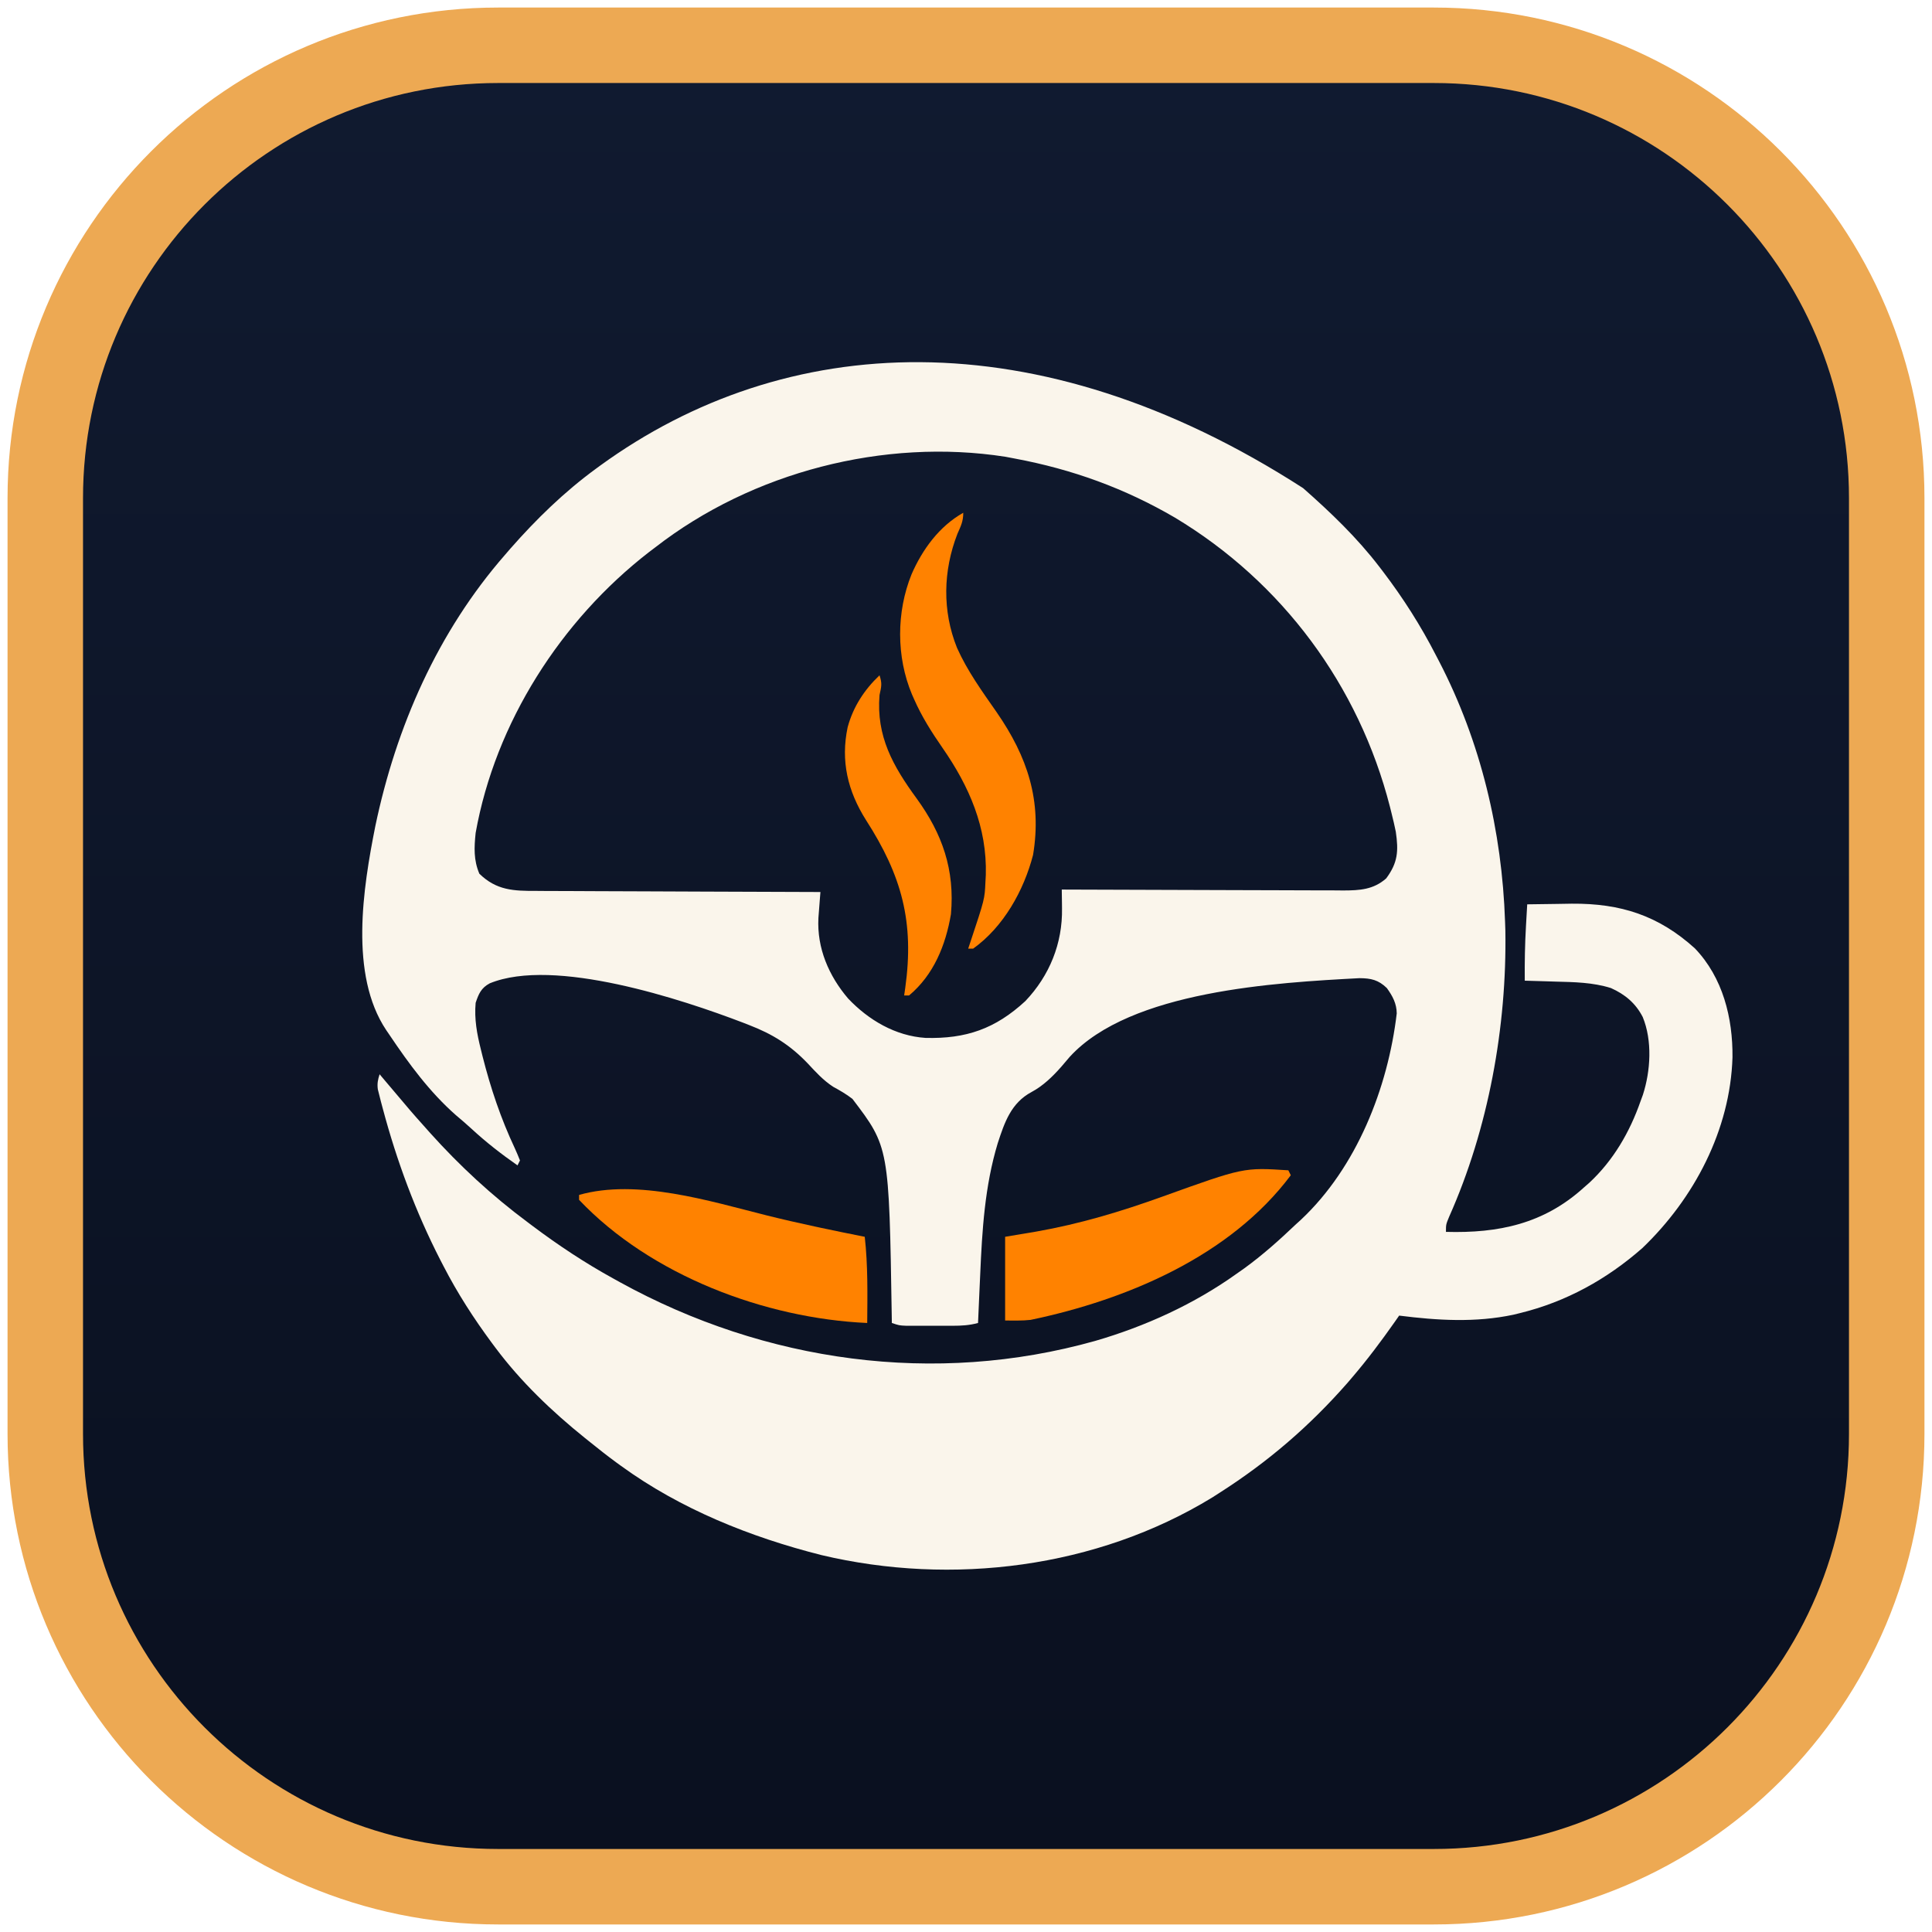
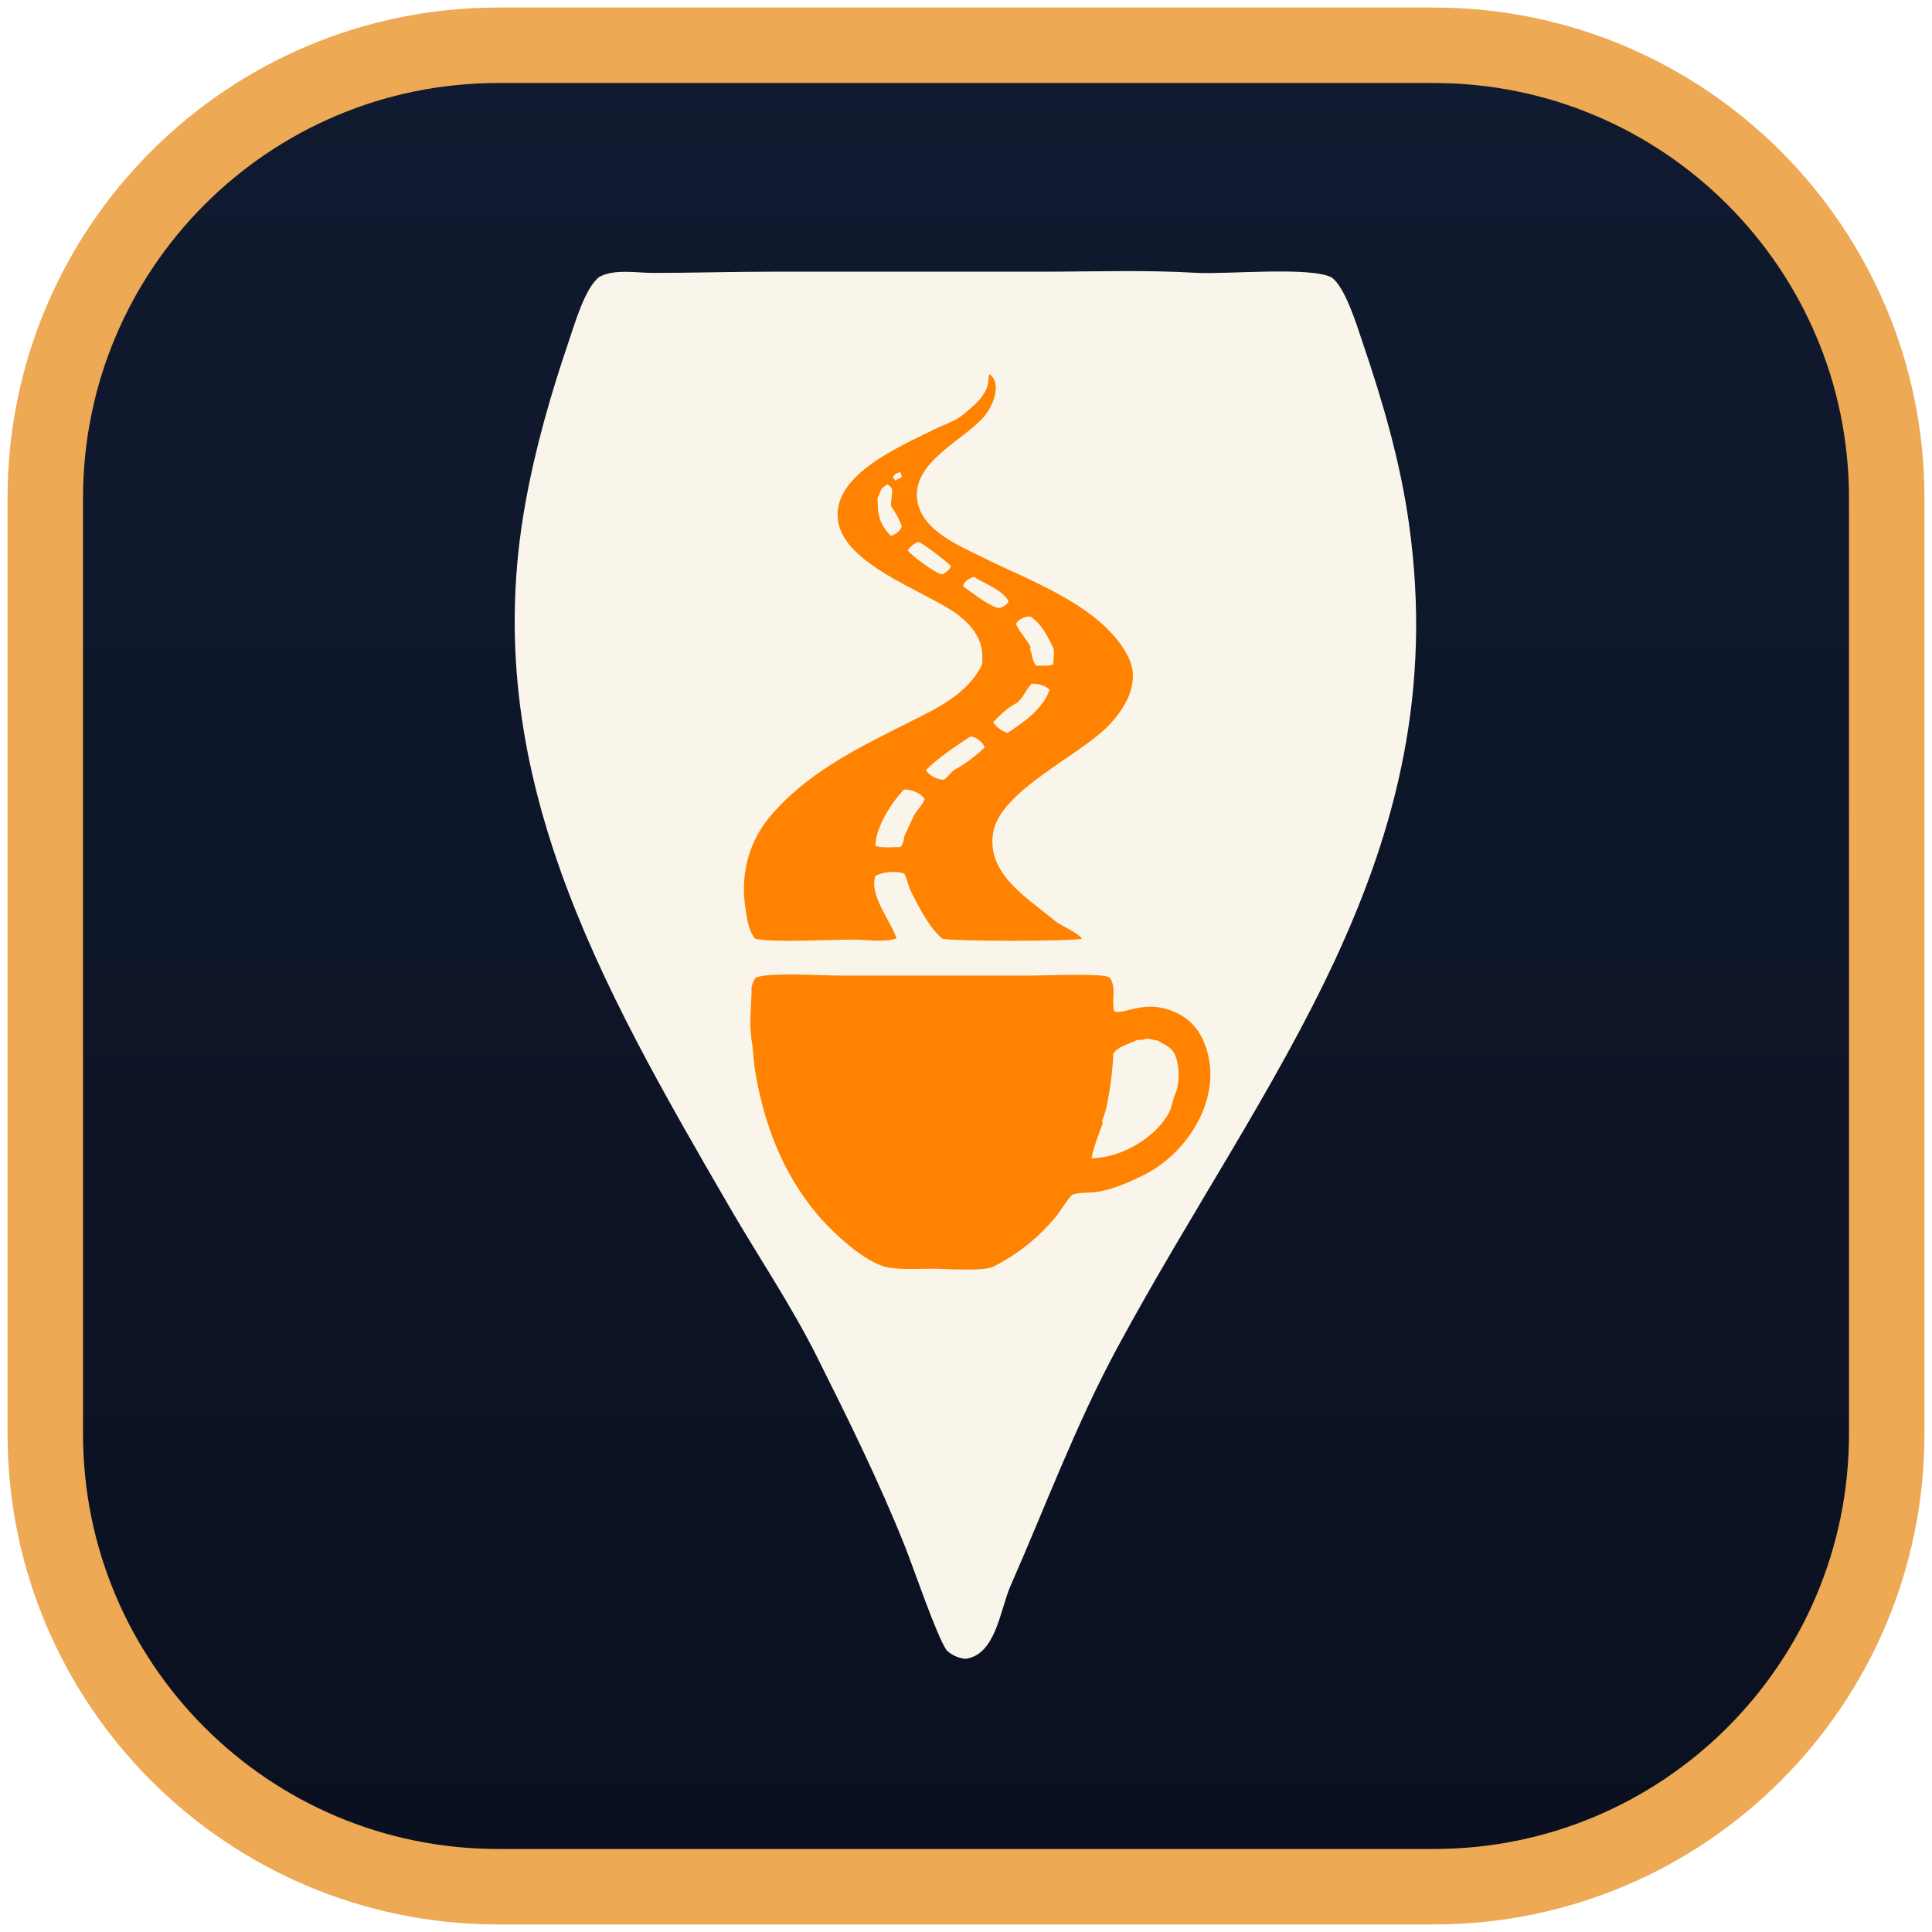
<svg xmlns="http://www.w3.org/2000/svg" viewBox="0 0 64 64" role="img" aria-label="Knox Pick-Me-Up favicon">
  <defs>
    <linearGradient id="fav-bg" x1="0" y1="0" x2="0" y2="1">
      <stop offset="0%" stop-color="#101a30" />
      <stop offset="100%" stop-color="#0a101f" />
    </linearGradient>
  </defs>
  <rect x="1.5" y="1.5" width="61" height="61" rx="15" fill="url(#fav-bg)" stroke="#eda953" stroke-width="2.5" />
-   <g transform="translate(10.78,8.42) scale(0.08158)">
-     <g fill="#faf5eb" fill-rule="evenodd">
-       <path d="M0 0 C11.198 9.868 21.912 20.117 31 32 C31.494 32.645 31.988 33.289 32.497 33.954 C40.726 44.789 47.795 55.896 54 68 C54.413 68.792 54.827 69.584 55.253 70.399 C72.18 103.07 80.767 139.317 82 176 C82.021 176.603 82.021 176.603 82.125 179.656 C82.77 218.651 75.233 260.133 59.301 295.848 C58 299 58 299 58 302 C79.308 302.602 97.748 298.763 114 284 C114.733 283.358 115.467 282.716 116.223 282.055 C125.968 272.995 132.629 261.497 137 249 C137.318 248.132 137.637 247.265 137.965 246.371 C141.11 236.646 141.859 224.363 137.902 214.754 C135.015 209.142 130.715 205.557 125 203 C117.628 200.679 110.105 200.579 102.438 200.375 C101.838 200.356 101.838 200.356 98.803 200.258 C95.869 200.164 92.935 200.079 90 200 C89.942 192.563 90.06 185.174 90.5 177.75 C90.548 176.898 90.595 176.046 90.645 175.168 C90.76 173.112 90.88 171.056 91 169 C95.016 168.924 99.032 168.871 103.048 168.835 C105.068 168.813 107.087 168.775 109.105 168.736 C128.962 168.59 144.31 173.531 159.07 186.871 C170.451 198.737 174.512 215.132 174.352 231.131 C173.456 260.567 158.806 288.418 137.762 308.57 C123.353 321.247 106.74 330.435 88 335 C87.14 335.211 86.28 335.423 85.395 335.641 C69.913 338.92 54.57 337.967 39 336 C38.383 336.883 37.765 337.766 37.129 338.676 C31.71 346.376 26.123 353.837 20 361 C19.352 361.761 18.703 362.521 18.035 363.305 C2.555 380.954 -14.239 395.391 -34 408 C-34.962 408.616 -35.923 409.232 -36.914 409.867 C-83.807 438.531 -142.57 445.823 -195.617 433.239 C-224.447 425.938 -252.819 414.579 -277 397 C-277.576 396.583 -278.151 396.166 -278.744 395.736 C-282.582 392.925 -286.303 389.993 -290 387 C-290.514 386.588 -291.029 386.177 -291.559 385.753 C-304.969 374.983 -317.702 362.804 -328 349 C-328.458 348.386 -328.917 347.772 -329.389 347.139 C-336.755 337.186 -343.325 327.004 -349 316 C-349.426 315.179 -349.853 314.357 -350.292 313.511 C-360.369 293.872 -368 273.323 -373.688 252 C-373.944 251.045 -374.2 250.09 -374.464 249.105 C-374.686 248.225 -374.908 247.345 -375.137 246.438 C-375.33 245.673 -375.523 244.909 -375.721 244.121 C-376.027 241.797 -375.713 240.217 -375 238 C-374.287 238.846 -373.574 239.691 -372.84 240.562 C-361.892 253.537 -361.892 253.537 -357 259 C-356.165 259.94 -355.329 260.879 -354.469 261.848 C-342.464 275.2 -329.402 287.281 -315 298 C-314.312 298.518 -313.624 299.036 -312.915 299.57 C-302.352 307.497 -291.572 314.64 -280 321 C-279.138 321.478 -278.276 321.956 -277.387 322.449 C-218.41 354.939 -149.524 364.575 -84.448 346.283 C-64.108 340.382 -44.256 331.338 -27 319 C-25.983 318.285 -24.966 317.569 -23.918 316.832 C-16.431 311.402 -9.687 305.362 -3 299 C-2.292 298.357 -1.585 297.714 -0.855 297.051 C21.735 275.841 34.435 243.583 38.019 213.293 C37.986 209.284 36.311 206.195 34 203 C30.578 199.685 27.579 199.01 22.875 198.98 C-10.736 200.776 -70.108 204.009 -94.746 230.906 C-95.915 232.26 -97.075 233.62 -98.227 234.988 C-101.707 238.936 -105.596 242.717 -110.262 245.207 C-118.569 249.65 -121.215 257.472 -124 266 C-129.273 283.444 -130.349 301.349 -131.125 319.438 C-131.212 321.344 -131.299 323.251 -131.387 325.158 C-131.598 329.772 -131.801 334.386 -132 339 C-135.553 339.963 -138.718 340.129 -142.41 340.133 C-143.647 340.134 -144.884 340.135 -146.158 340.137 C-147.447 340.133 -148.735 340.129 -150.062 340.125 C-151.355 340.129 -152.647 340.133 -153.979 340.137 C-155.214 340.135 -156.45 340.134 -157.723 340.133 C-158.855 340.132 -159.986 340.131 -161.153 340.129 C-164 340 -164 340 -167 339 C-167.007 338.502 -167.007 338.502 -167.044 335.984 C-168.124 267.571 -168.124 267.571 -183 248 C-185.516 246.057 -188.073 244.585 -190.863 243.066 C-194.916 240.397 -197.892 237.095 -201.188 233.562 C-208.346 226.106 -215.4 221.703 -225 218 C-225.38 217.851 -225.38 217.851 -227.302 217.097 C-252.178 207.566 -304.145 190.365 -330.27 201.078 C-333.772 202.944 -334.788 205.363 -336 209 C-336.592 215.564 -335.471 221.596 -333.875 227.938 C-333.763 228.393 -333.763 228.393 -333.195 230.698 C-329.933 243.6 -325.769 256.005 -320.096 268.052 C-319.343 269.677 -318.664 271.336 -318 273 C-318.33 273.66 -318.66 274.32 -319 275 C-325.589 270.403 -331.767 265.6 -337.668 260.145 C-339.735 258.243 -341.85 256.431 -344 254.625 C-354.723 245.186 -363.066 233.795 -371 222 C-371.219 221.68 -371.219 221.68 -372.325 220.062 C-387.339 197.537 -381.737 162.382 -376.75 137.312 C-368.299 96.866 -351.371 58.31 -324 27 C-323.66 26.606 -323.66 26.606 -321.941 24.609 C-311.311 12.516 -300.007 1.503 -287 -8 C-286.46 -8.395 -285.92 -8.791 -285.364 -9.198 C-210.647 -63.408 -108.451 -69.916 0 0 Z M-263 24 C-263.864 24.654 -264.727 25.307 -265.617 25.98 C-301.345 53.661 -328.003 95.188 -336 140 C-336.616 145.963 -336.848 150.986 -334.5 156.562 C-327.541 163.348 -320.601 163.586 -311.342 163.546 C-310.092 163.556 -308.843 163.567 -307.555 163.577 C-304.15 163.602 -300.747 163.608 -297.342 163.608 C-293.776 163.611 -290.21 163.636 -286.644 163.659 C-279.901 163.7 -273.158 163.72 -266.415 163.733 C-258.734 163.749 -251.053 163.788 -243.372 163.828 C-227.582 163.91 -211.791 163.964 -196 164 C-196.077 164.963 -196.153 165.927 -196.232 166.919 C-196.328 168.182 -196.425 169.444 -196.524 170.745 C-196.621 171.997 -196.718 173.249 -196.819 174.539 C-197.46 186.784 -192.59 198.072 -184.75 207.25 C-176.463 215.989 -165.563 222.441 -153.348 223.238 C-136.896 223.668 -125.033 219.573 -112.812 208.312 C-102.951 197.953 -97.639 184.796 -97.902 170.578 C-97.909 169.845 -97.916 169.113 -97.924 168.358 C-97.942 166.572 -97.97 164.786 -98 163 C-97.373 163.003 -96.745 163.006 -96.099 163.008 C-80.816 163.075 -65.534 163.124 -50.251 163.155 C-42.86 163.171 -35.47 163.192 -28.079 163.226 C-21.636 163.256 -15.193 163.276 -8.75 163.282 C-5.339 163.286 -1.929 163.295 1.481 163.317 C5.292 163.339 9.103 163.342 12.914 163.341 C14.039 163.351 15.164 163.362 16.323 163.373 C22.975 163.347 28.532 163.056 33.742 158.465 C38.476 152.082 38.786 147.383 37.64 139.536 C37.135 137.046 36.559 134.589 35.938 132.125 C35.825 131.672 35.825 131.672 35.256 129.381 C22.648 80.181 -8.407 38.223 -52 12 C-72.456 0.05 -93.741 -7.639 -117 -12 C-118.293 -12.246 -119.586 -12.492 -120.918 -12.746 C-170.15 -20.397 -223.714 -6.516 -263 24 Z " transform="translate(397,95)" />
-     </g>
-     <g fill="#ff8200">
-       <path d="M0 0 C0 3.506 -0.961 5.362 -2.375 8.562 C-8.198 23.552 -8.574 39.846 -2.539 54.848 C1.662 64.261 7.687 72.557 13.553 80.985 C26.068 99.068 32.014 116.901 28.344 138.941 C24.591 153.419 16.355 168.175 4 177 C3.34 177 2.68 177 2 177 C2.144 176.571 2.144 176.571 2.871 174.398 C8.699 156.855 8.699 156.855 9 150 C9.052 149.049 9.103 148.097 9.156 147.117 C9.715 127.791 2.428 111.109 -8.426 95.473 C-12.866 89.069 -16.859 82.778 -20 75.625 C-20.278 74.996 -20.557 74.366 -20.844 73.718 C-27.237 58.446 -27.178 40.3 -21 25 C-16.588 14.874 -9.756 5.503 0 0 Z " transform="translate(259,105)" />
-       <path d="M0 0 C1.126 3.379 0.747 4.603 0 8 C-1.379 24.789 5.47 36.865 15.062 50 C25.526 64.386 30.613 79.022 29 97 C26.856 109.619 22.002 121.627 12 130 C11.34 130 10.68 130 10 130 C10.072 129.504 10.072 129.504 10.438 126.992 C14.182 100.177 9.039 81.383 -5.498 58.774 C-12.931 47.015 -15.839 34.769 -12.938 21.062 C-10.695 12.787 -6.192 5.879 0 0 Z " transform="translate(225,171)" />
-       <path d="M0 0 C0.165 0.33 0.165 0.33 1 2 C-23.58 34.836 -65.547 52.57 -104.664 60.738 C-108.089 61.122 -111.554 61 -115 61 C-115 49.78 -115 38.56 -115 27 C-110.813 26.299 -106.626 25.598 -102.312 24.875 C-84.56 21.745 -68.052 16.776 -51.132 10.687 C-18.159 -1.174 -18.159 -1.174 0 0 Z " transform="translate(391,372)" />
-       <path d="M0 0 C6.548 1.641 13.12 3.135 19.719 4.555 C20.62 4.749 21.521 4.944 22.45 5.144 C28.3 6.396 34.162 7.583 40.031 8.742 C41.335 20.394 41.128 32.033 41.031 43.742 C-0.475 41.876 -46.891 24.398 -75.969 -6.258 C-75.969 -6.918 -75.969 -7.578 -75.969 -8.258 C-52.413 -14.962 -22.839 -5.728 0 0 Z " transform="translate(178.9688,390.2578)" />
-     </g>
+   <g transform="translate(17.02,9.00) scale(0.14982)">
+     <path d="M180.88,1.3 C183.87,3.56 186.35,11.71 187.6,15.41 C192.11,28.65 195.99,41.88 197.94,55.78 C208.23,129.26 166.03,177.56 133.41,237.98 C124.23,254.99 117.59,272.95 109.83,290.57 C107.53,295.8 106.62,305.81 99.87,306.71 C98.21,306.49 96.98,305.98 95.73,304.85 C93.6,301.96 88.29,286.33 86.48,281.81 C80.78,267.56 73.99,253.82 67.13,240.11 C61.37,228.57 54.06,217.79 47.6,206.64 C19.05,157.42 -8.06,110.22 2.55,51.26 C4.76,38.97 8.13,27.23 12.15,15.41 C13.47,11.54 15.72,3.64 18.86,1.19 C22.09,-0.67 27.16,0.27 30.81,0.27 C39.59,0.27 48.32,0 57.1,0 C77.03,0 96.95,0 116.87,0 C128.17,0 139.61,-0.42 150.86,0.25 C157.34,0.64 176.29,-1.21 180.88,1.3 Z" fill="#faf5eb" />
+     <path d="M105.18,22.66 C108.05,24.71 105.87,29.77 104.12,31.87 C99.58,37.31 87.8,42.08 89.24,50.73 C90.34,57.29 98.44,60.55 103.59,63.13 C114.27,68.47 130.24,73.94 135.9,85.26 C138.7,90.86 135.09,96.78 131.21,100.66 C124.71,107.17 107.5,114.91 105.98,124.04 C104.46,133.16 113.61,138.5 119.52,143.43 C121.02,144.68 124.84,146.17 125.63,147.5 C123.01,148.08 97.44,148.08 94.82,147.5 C91.98,145.29 89.43,140.26 87.83,137.05 C87.18,135.77 87.01,134.31 86.32,133.07 C84.47,132.45 81.65,132.65 79.95,133.6 C78.52,137.89 83.35,143.53 84.64,147.41 C82.07,148.37 77.99,147.68 75.17,147.68 C70.31,147.68 57.3,148.37 53.39,147.5 C51.91,145.78 51.62,143.19 51.26,141.04 C50.04,133.72 51.74,126.39 56.57,120.58 C64.77,110.74 76.39,105.14 87.65,99.51 C93.58,96.55 100.3,93.34 103.41,87.12 C103.72,86.49 103.59,85.67 103.59,84.99 C103.59,80.72 100.62,77.44 97.21,75.17 C89.93,70.31 73.28,64.62 71.71,55.25 C70,44.97 85.73,38.5 92.96,34.88 C95,33.86 97.56,33.09 99.34,31.61 C101.68,29.65 104.37,27.67 104.91,24.44 C105.03,23.72 104.88,23.16 105.18,22.66 Z" fill="#ff8200" />
+     <path d="M131.65,156 C133.45,158.05 131.99,161.18 132.8,163.61 C135.55,164.22 139.84,160.54 146.88,164.05 C151.09,166.16 153.06,170.16 153.78,174.5 C155.46,184.57 148.31,195.21 139.44,199.65 C136.23,201.25 132.67,202.86 129.08,203.45 C127.24,203.76 125.3,203.47 123.51,204.07 C122.04,205.54 121.12,207.43 119.79,209.03 C115.93,213.66 111.32,217.34 105.98,220.01 C103.77,221.11 95.56,220.45 92.7,220.45 C89.45,220.45 86.04,220.71 82.87,220.19 C77.71,219.33 70.17,212.12 66.93,208.23 C59.4,199.19 55.29,188.33 53.39,176.89 C53.01,174.61 52.97,172.27 52.59,169.99 C51.97,166.24 52.59,161.84 52.59,158.03 C52.82,157.36 53.04,156.79 53.39,156.18 C55.89,154.79 68.35,155.64 71.98,155.64 C86.14,155.64 100.31,155.64 114.48,155.64 C117.49,155.64 129.76,155.05 131.65,156 Z" fill="#ff8200" />
+     <path d="M85.52,44.36 C85.98,45.71 85.88,45.38 84.73,45.95 C84.62,46.01 84.59,46.22 84.46,46.22 C84.34,46.22 84.32,45.95 84.2,45.95 C84.2,45.82 83.99,45.8 83.93,45.68 C83.58,44.98 84.94,44.36 85.52,44.36 Z" fill="#faf5eb" />
+     <path d="M82.6,47.01 C83.14,47.37 83.31,47.54 83.67,48.07 C83.67,49.26 83.4,50.48 83.4,51.79 C84.32,53.17 85.27,54.75 85.79,56.31 C85.45,57.33 84.45,58.08 83.4,58.43 C81.27,56.3 80.48,54.28 80.48,51.26 C80.48,50.94 80.34,50.21 80.48,49.93 C80.78,49.33 81.06,48.71 81.27,48.07 C81.73,47.62 82.12,47.34 82.6,47.01 Z" fill="#faf5eb" />
+     <path d="M89.51,59.76 C90.63,60.13 95.78,64.17 96.68,65.07 C96.39,65.95 95.63,66.39 94.82,66.93 C93.5,66.93 87.9,62.79 87.12,61.62 C87.73,60.71 88.46,60.11 89.51,59.76 Z" fill="#faf5eb" />
+     <path d="M101.73,67.46 C103.76,68.82 108.62,70.62 109.43,73.04 C108.86,73.61 108.1,74.37 107.04,74.37 C104.32,73.46 101.75,71.2 99.34,69.59 C99.54,68.96 99.6,68.79 100.13,68.26 C100.65,67.92 101.14,67.66 101.73,67.46 Z" fill="#faf5eb" />
+     <path d="M114.21,76.23 C116.8,77.96 118,80.63 119.26,83.13 C119.65,83.92 119.26,85.95 119.26,86.85 C118.15,87.22 116.81,87.12 115.54,87.12 C114.51,86.09 114.8,84.85 114.21,83.67 C114.1,83.45 114.32,83.08 114.21,82.87 C113.46,81.38 111.49,79.22 111.02,77.82 C111.68,76.84 112.89,76.23 114.21,76.23 Z" fill="#faf5eb" />
+     <path d="M114.48,91.1 C116.03,91.1 117.49,91.47 118.46,92.43 C117.03,96.7 112.74,99.61 109.16,101.99 C107.88,101.56 106.74,100.75 105.98,99.6 C107.19,98.39 109.08,96.45 110.76,95.62 C112.48,94.76 113.19,92.39 114.48,91.1 Z" fill="#faf5eb" />
+     <path d="M100.93,102.79 C102.25,102.79 103.74,104.06 104.12,105.18 C102.67,106.63 99.71,108.97 97.74,109.96 C96.8,110.43 95.93,111.79 95.09,112.35 C93.6,112.35 91.85,111.35 91.1,110.23 C94.01,107.32 97.56,105.03 100.93,102.79 Z" fill="#faf5eb" />
+     <path d="M86.32,114.48 C88.01,114.48 89.95,115.27 90.84,116.6 C90.37,118 89.11,119 88.45,120.32 C87.79,121.62 87.25,122.99 86.59,124.3 C85.99,125.5 86.57,125.66 85.52,127.22 C83.73,127.22 81.55,127.49 79.95,126.96 C79.95,123.05 83.49,117.3 86.32,114.48 Z" fill="#faf5eb" />
+     <path d="M142.36,169.99 C143.63,170.83 145.3,171.35 146.08,172.91 C147.31,175.37 147.31,179.74 146.08,182.2 C145.96,182.44 145.32,185.05 145.02,185.66 C142.12,191.45 134.17,196.02 127.76,196.02 C127.76,195.01 129.64,189.6 130.15,188.58 C130.29,188.3 130,187.8 130.15,187.52 C131.4,185.02 132.54,176.14 132.54,172.91 C133.63,171.27 135.9,170.83 137.58,169.99 C138.12,169.72 138.88,170 139.44,169.72 C140.18,169.35 141.53,169.99 142.36,169.99 Z" fill="#faf5eb" />
  </g>
</svg>
